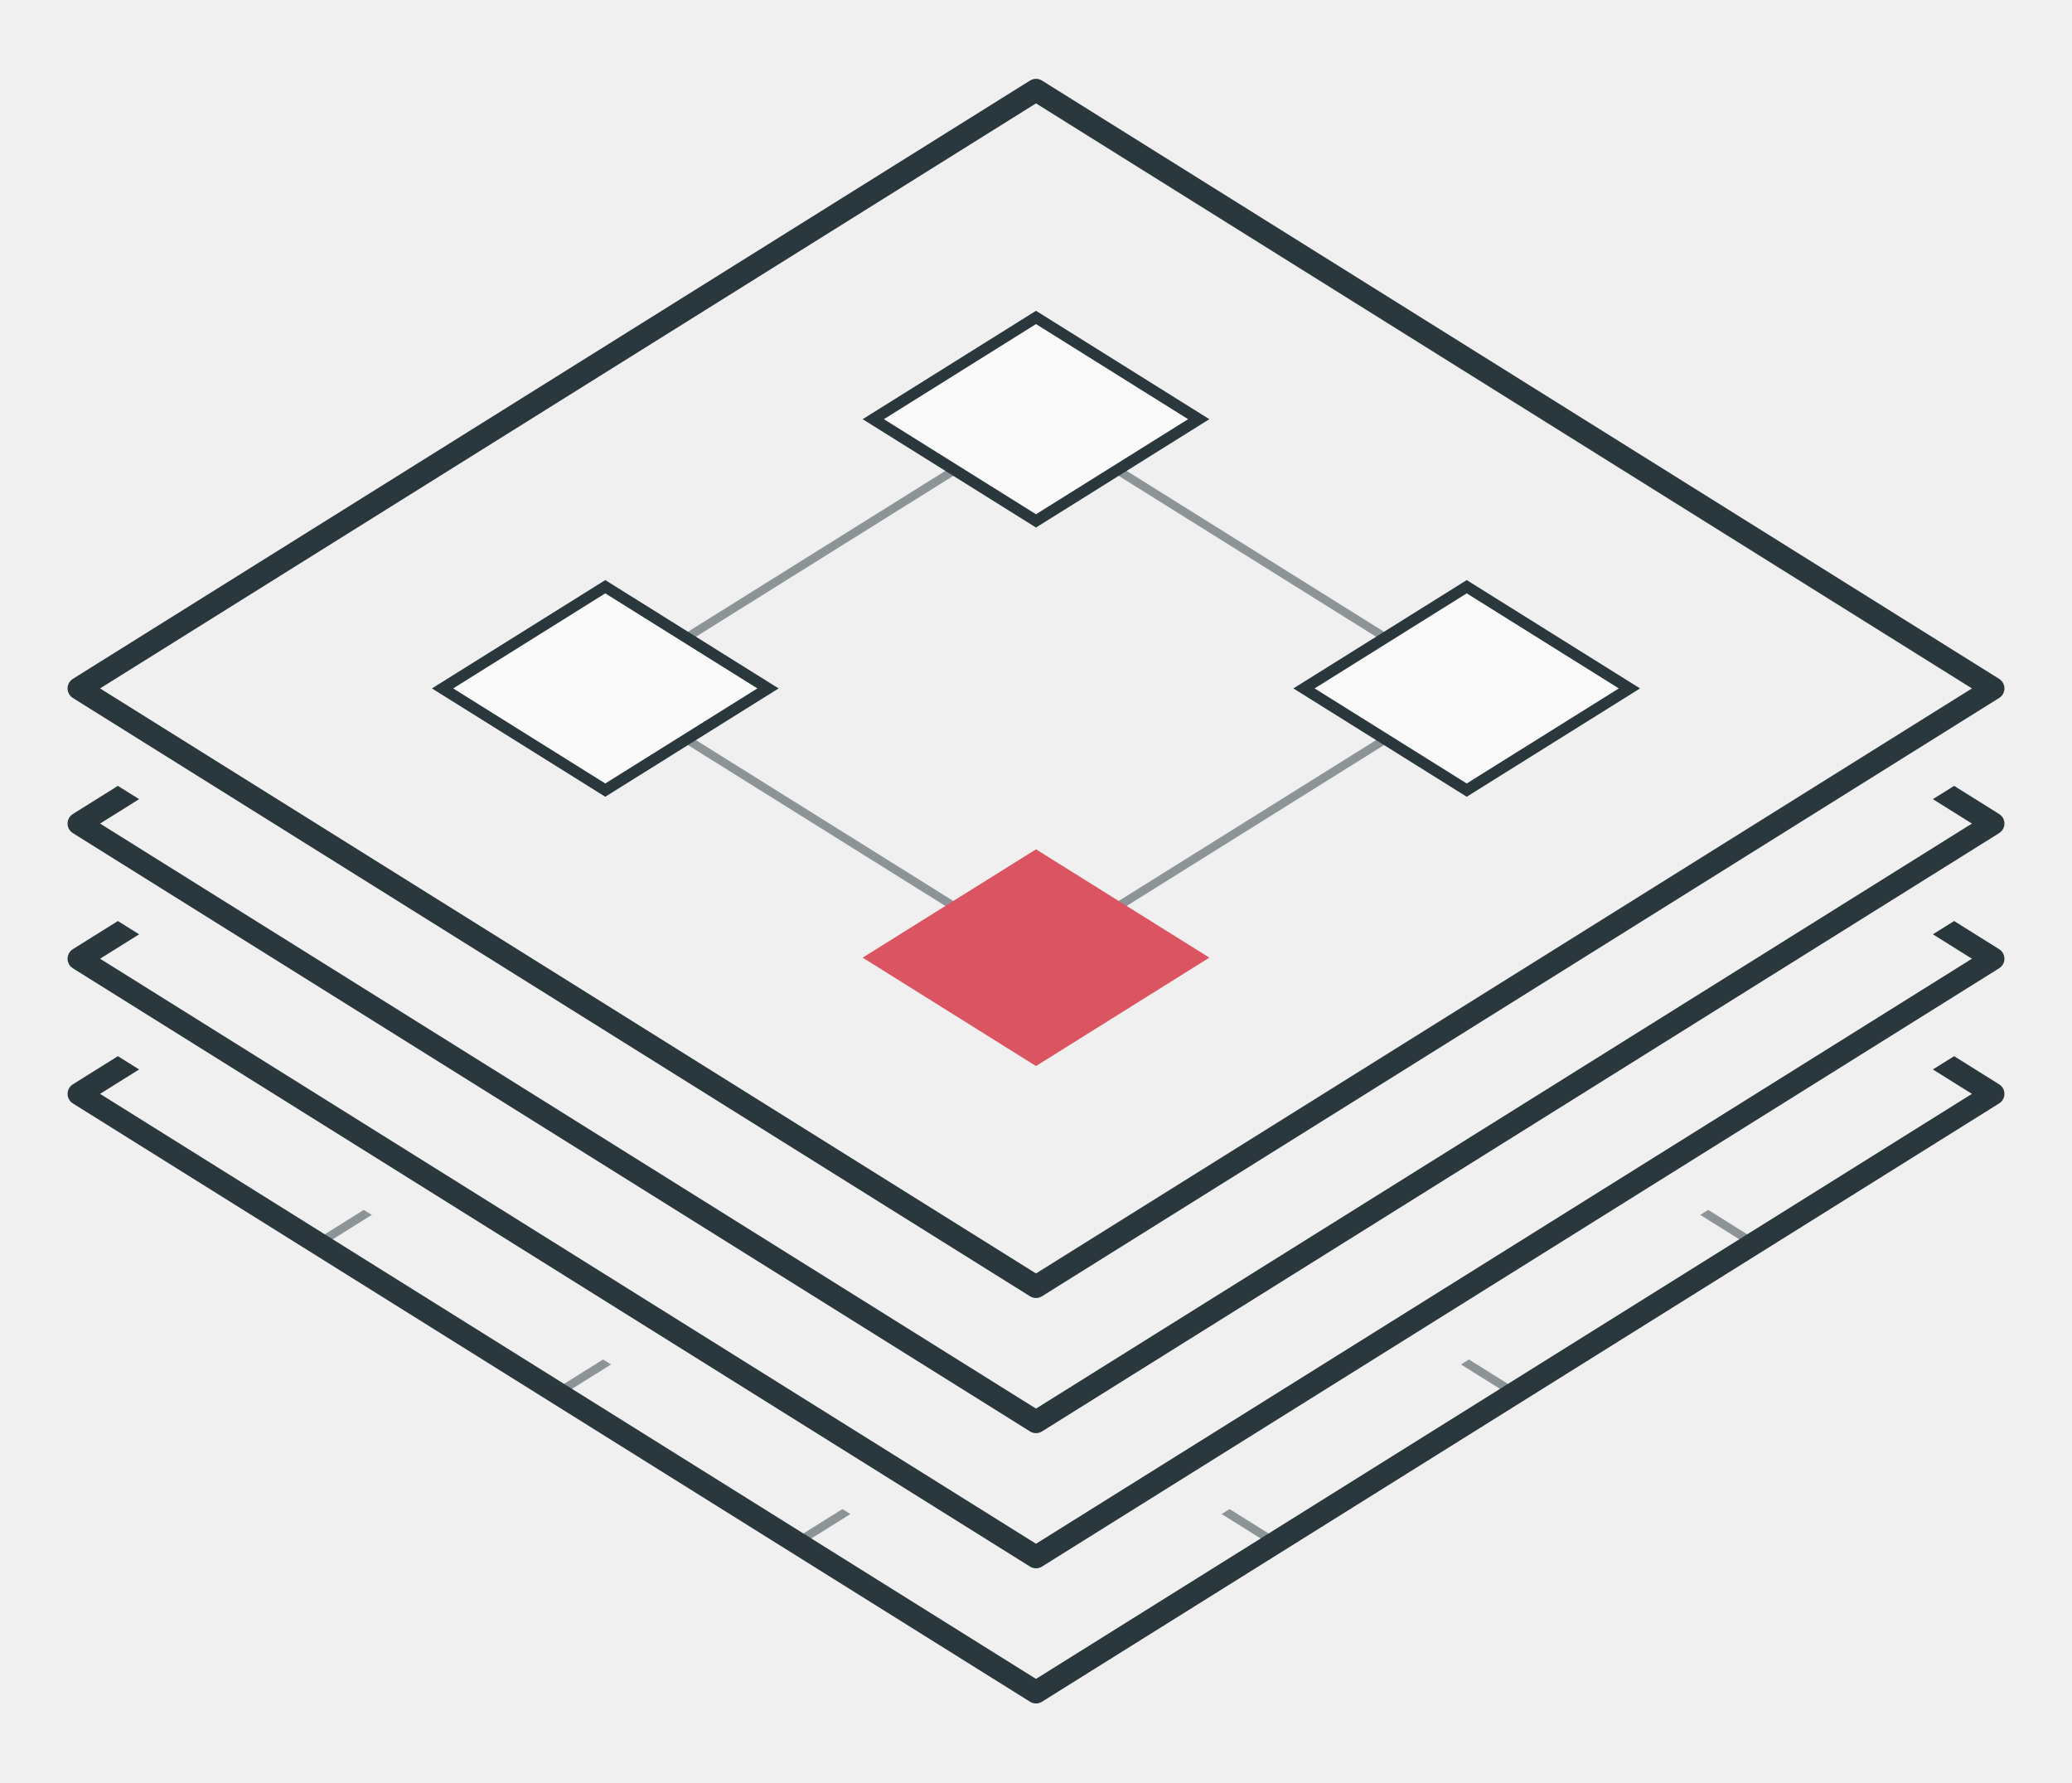
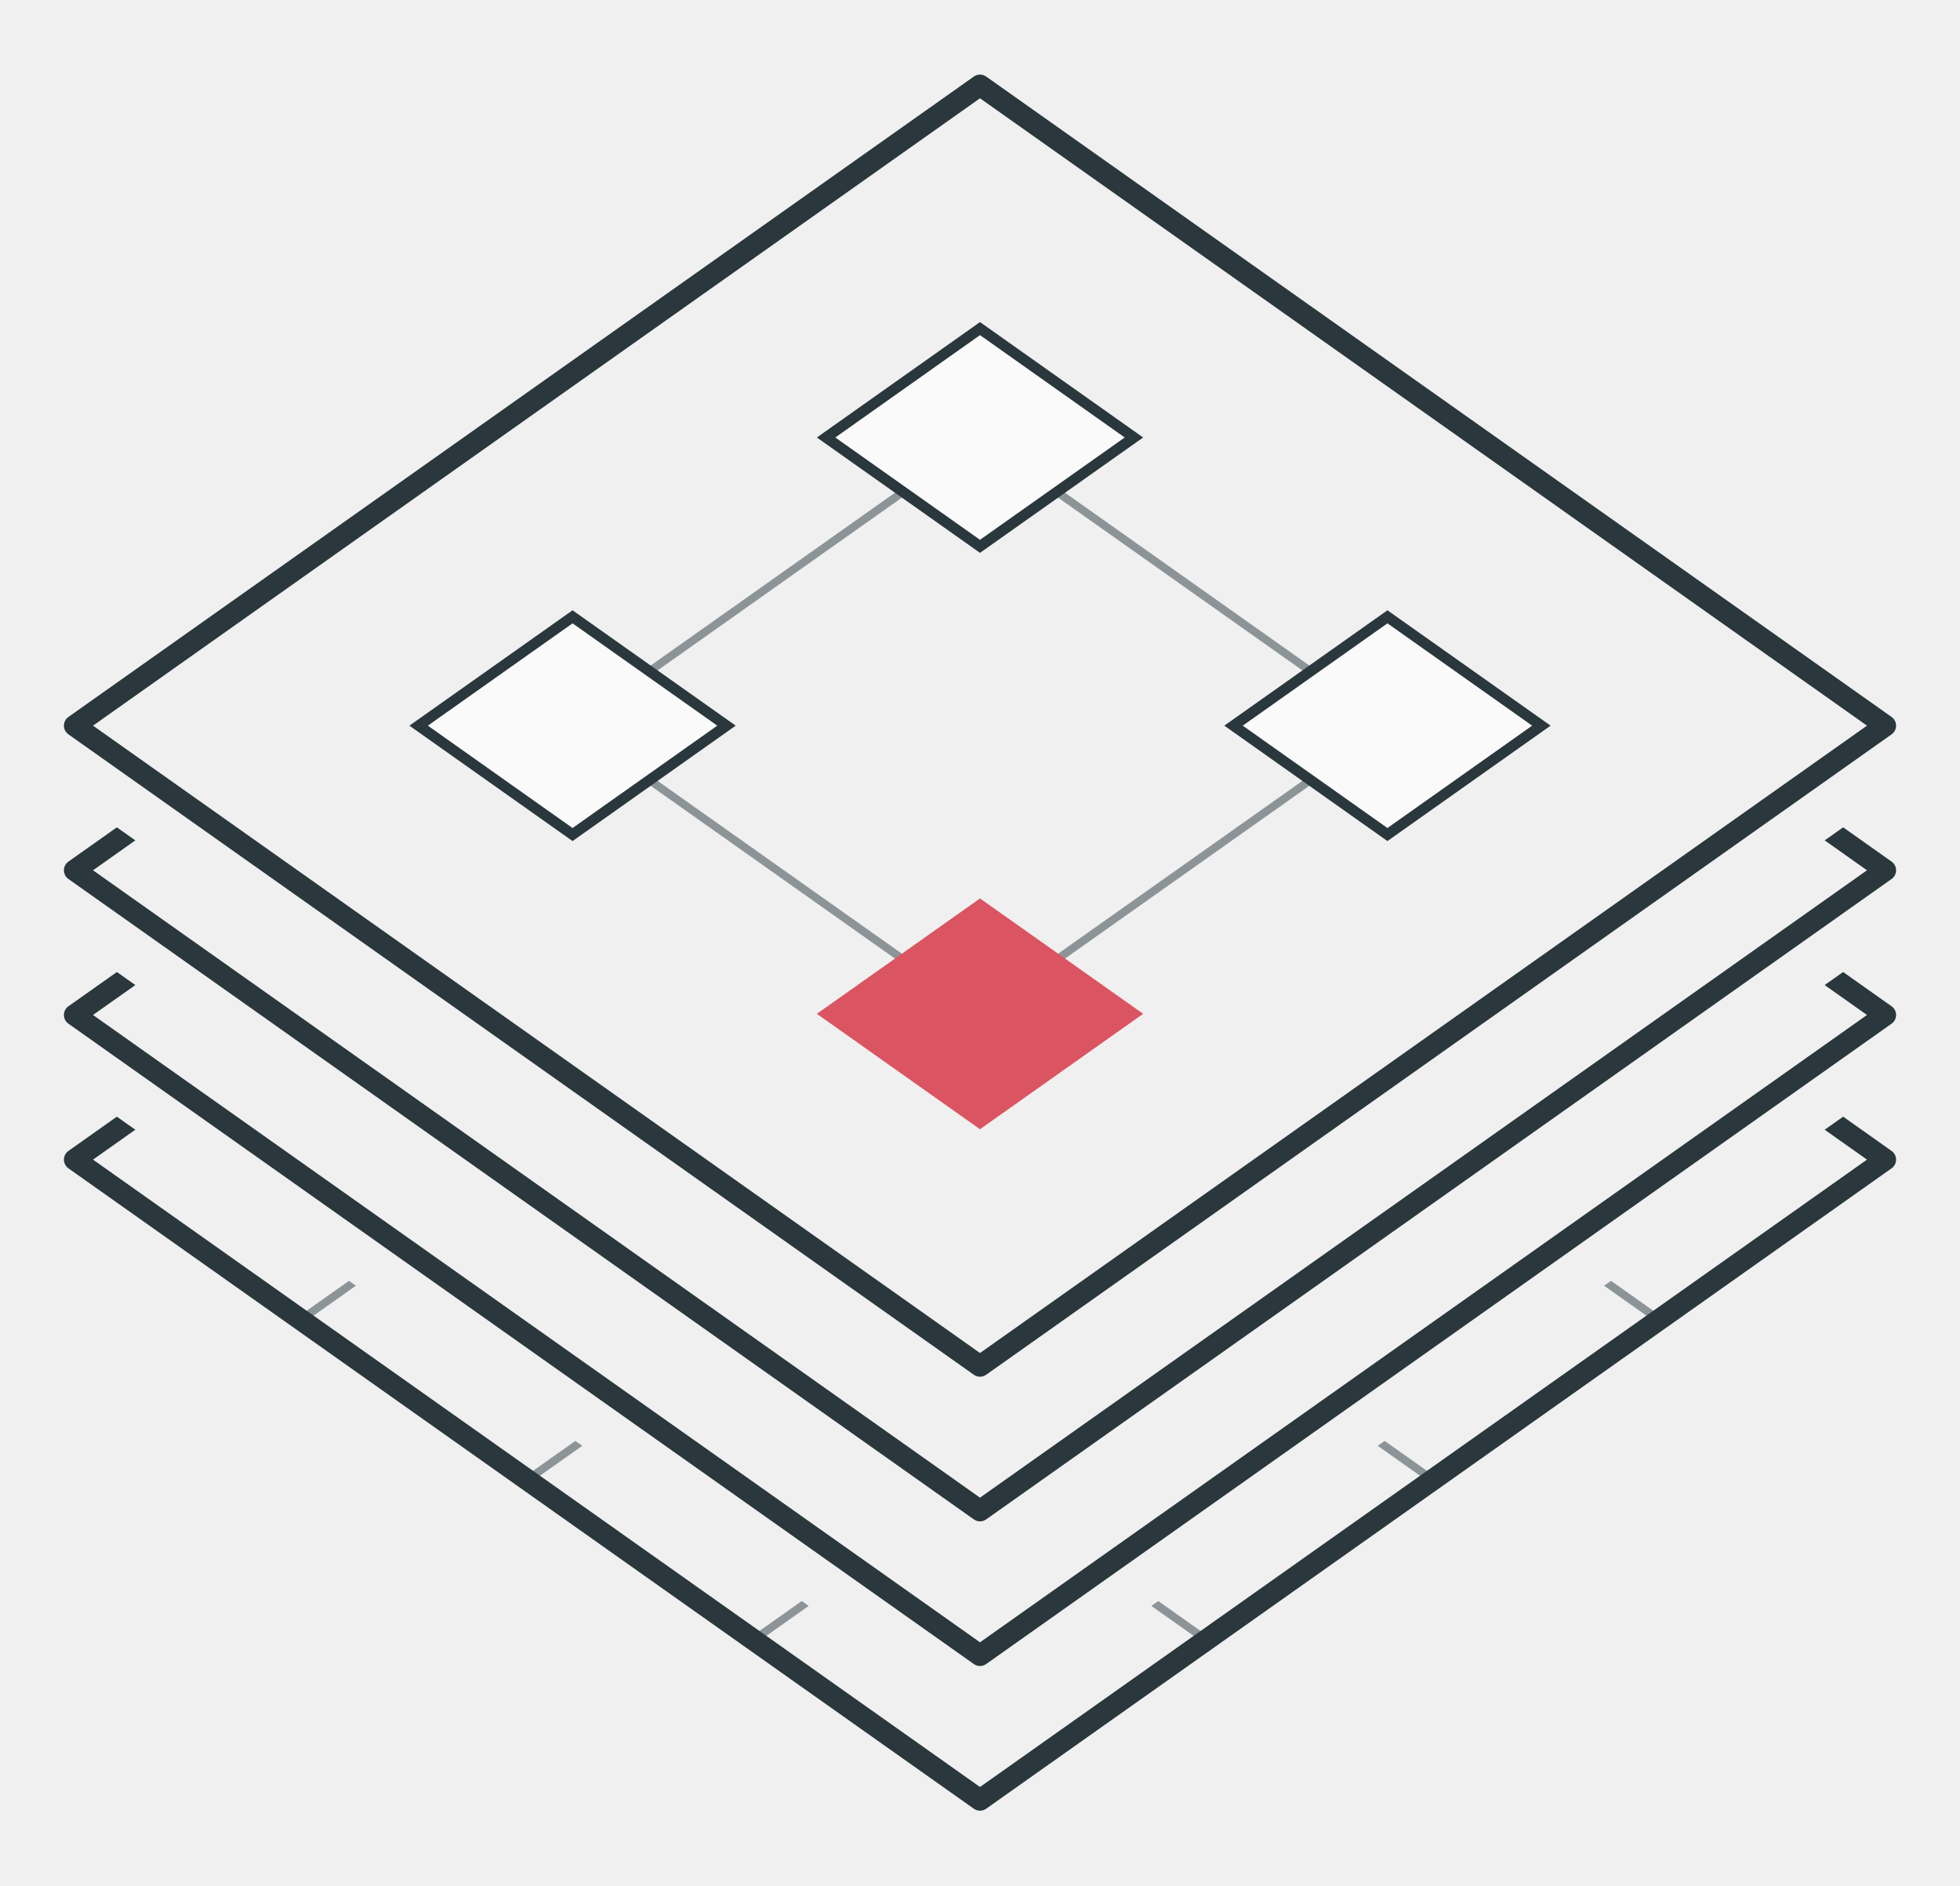
- <svg xmlns="http://www.w3.org/2000/svg" viewBox="16 146.75 368 316.5" width="368" height="316.5" role="img" aria-label="Tessaract Systems">
+ <svg xmlns="http://www.w3.org/2000/svg" viewBox="16 128.06 368 353.87" width="368" height="353.87" role="img" aria-label="Tessaract Systems">
  <defs>
    <mask id="m0" maskUnits="userSpaceOnUse" x="0" y="0" width="760" height="610">
      <rect x="0" y="0" width="760" height="610" fill="#fff" />
-       <polygon points="200,210.75 370,317 200,423.25 30,317" fill="#000" stroke="#000" stroke-width="22" stroke-linejoin="round" />
-       <polygon points="200,186.75 370,293 200,399.25 30,293" fill="#000" stroke="#000" stroke-width="22" stroke-linejoin="round" />
-       <polygon points="200,162.75 370,269 200,375.25 30,269" fill="#000" stroke="#000" stroke-width="22" stroke-linejoin="round" />
+       <polygon points="200,198.37 370,318.58 200,438.78 30,318.58" fill="#000" stroke="#000" stroke-width="22" stroke-linejoin="round" />
+       <polygon points="200,171.22 370,291.42 200,411.63 30,291.42" fill="#000" stroke="#000" stroke-width="22" stroke-linejoin="round" />
+       <polygon points="200,144.06 370,264.27 200,384.48 30,264.27" fill="#000" stroke="#000" stroke-width="22" stroke-linejoin="round" />
    </mask>
    <mask id="m1" maskUnits="userSpaceOnUse" x="0" y="0" width="760" height="610">
      <rect x="0" y="0" width="760" height="610" fill="#fff" />
-       <polygon points="200,186.75 370,293 200,399.25 30,293" fill="#000" stroke="#000" stroke-width="22" stroke-linejoin="round" />
-       <polygon points="200,162.75 370,269 200,375.25 30,269" fill="#000" stroke="#000" stroke-width="22" stroke-linejoin="round" />
+       <polygon points="200,171.22 370,291.42 200,411.63 30,291.42" fill="#000" stroke="#000" stroke-width="22" stroke-linejoin="round" />
+       <polygon points="200,144.06 370,264.27 200,384.48 30,264.27" fill="#000" stroke="#000" stroke-width="22" stroke-linejoin="round" />
    </mask>
    <mask id="m2" maskUnits="userSpaceOnUse" x="0" y="0" width="760" height="610">
      <rect x="0" y="0" width="760" height="610" fill="#fff" />
-       <polygon points="200,162.75 370,269 200,375.25 30,269" fill="#000" stroke="#000" stroke-width="22" stroke-linejoin="round" />
+       <polygon points="200,144.06 370,264.27 200,384.48 30,264.27" fill="#000" stroke="#000" stroke-width="22" stroke-linejoin="round" />
    </mask>
  </defs>
  <g mask="url(#m0)">
-     <polygon points="200,234.75 370,341 200,447.25 30,341" fill="none" stroke="#2A373D" stroke-width="4" stroke-linejoin="round" />
-     <path d="M72.5,367.56 L242.5,261.31 M115,394.12 L285,287.88 M157.5,420.69 L327.5,314.44 M157.5,261.31 L327.5,367.56 M115,287.88 L285,394.12 M72.5,314.44 L242.5,420.69" fill="none" stroke="#2A373D" stroke-width="1.5" stroke-linecap="round" opacity=".5" />
+     <polygon points="200,225.52 370,345.73 200,465.94 30,345.73" fill="none" stroke="#2A373D" stroke-width="4" stroke-linejoin="round" />
+     <path d="M72.5,375.78 L242.5,255.57 M115,405.83 L285,285.63 M157.5,435.89 L327.5,315.68 M157.5,255.57 L327.5,375.78 M115,285.63 L285,405.83 M72.5,315.68 L242.5,435.89" fill="none" stroke="#2A373D" stroke-width="1.5" stroke-linecap="round" opacity=".5" />
  </g>
  <g mask="url(#m1)">
-     <polygon points="200,210.75 370,317 200,423.25 30,317" fill="none" stroke="#2A373D" stroke-width="4" stroke-linejoin="round" />
-     <path d="M195.8,319.62 L191.5,263.88" fill="none" stroke="#2A373D" stroke-width="2" opacity=".75" />
-     <path d="M195.8,319.62 L289.2,314.38" fill="none" stroke="#2A373D" stroke-width="2" opacity=".75" />
-     <path d="M195.8,319.62 L106.5,322.25" fill="none" stroke="#2A373D" stroke-width="2" opacity=".75" />
-     <path d="M195.8,319.62 L204.2,372.75" fill="none" stroke="#2A373D" stroke-width="2" opacity=".75" />
-     <path d="M191.5,263.88 L289.2,314.38 M204.2,372.75 L106.5,322.25" fill="none" stroke="#2A373D" stroke-width="2" opacity=".75" />
-     <ellipse cx="191.5" cy="263.88" rx="10.8" ry="6.75" fill="#FAFAFA" stroke="#2A373D" stroke-width="2" />
-     <ellipse cx="289.2" cy="314.38" rx="10.8" ry="6.75" fill="#FAFAFA" stroke="#2A373D" stroke-width="2" />
-     <ellipse cx="106.5" cy="322.25" rx="10.8" ry="6.75" fill="#FAFAFA" stroke="#2A373D" stroke-width="2" />
-     <ellipse cx="204.2" cy="372.75" rx="10.8" ry="6.75" fill="#FAFAFA" stroke="#2A373D" stroke-width="2" />
-     <ellipse cx="195.8" cy="319.62" rx="15.6" ry="9.75" fill="#2A373D" stroke="#2A373D" stroke-width="2" />
+     <polygon points="200,198.37 370,318.58 200,438.78 30,318.58" fill="none" stroke="#2A373D" stroke-width="4" stroke-linejoin="round" />
+     <path d="M195.8,321.55 L191.5,258.47" fill="none" stroke="#2A373D" stroke-width="2" opacity=".75" />
+     <path d="M195.8,321.55 L289.2,315.61" fill="none" stroke="#2A373D" stroke-width="2" opacity=".75" />
+     <path d="M195.8,321.55 L106.5,324.52" fill="none" stroke="#2A373D" stroke-width="2" opacity=".75" />
+     <path d="M195.8,321.55 L204.2,381.65" fill="none" stroke="#2A373D" stroke-width="2" opacity=".75" />
+     <path d="M191.5,258.47 L289.2,315.61 M204.2,381.65 L106.5,324.52" fill="none" stroke="#2A373D" stroke-width="2" opacity=".75" />
+     <ellipse cx="191.5" cy="258.47" rx="10.8" ry="7.64" fill="#FAFAFA" stroke="#2A373D" stroke-width="2" />
+     <ellipse cx="289.2" cy="315.61" rx="10.8" ry="7.64" fill="#FAFAFA" stroke="#2A373D" stroke-width="2" />
+     <ellipse cx="106.5" cy="324.52" rx="10.8" ry="7.64" fill="#FAFAFA" stroke="#2A373D" stroke-width="2" />
+     <ellipse cx="204.2" cy="381.65" rx="10.8" ry="7.64" fill="#FAFAFA" stroke="#2A373D" stroke-width="2" />
+     <ellipse cx="195.8" cy="321.55" rx="15.6" ry="11.03" fill="#2A373D" stroke="#2A373D" stroke-width="2" />
  </g>
  <g mask="url(#m2)">
-     <polygon points="200,186.75 370,293 200,399.25 30,293" fill="none" stroke="#2A373D" stroke-width="4" stroke-linejoin="round" />
-     <polygon points="200,220.75 315.6,293 200,365.25 84.4,293" fill="none" stroke="#2A373D" stroke-width="2" stroke-dasharray="7 8" opacity=".75" />
-     <polygon points="200,259 254.4,293 200,327 145.6,293" fill="none" stroke="#2A373D" stroke-width="2" opacity=".75" />
-     <ellipse cx="200" cy="293" rx="9.6" ry="6" fill="#DB5461" />
+     <polygon points="200,171.22 370,291.42 200,411.63 30,291.42" fill="none" stroke="#2A373D" stroke-width="4" stroke-linejoin="round" />
+     <polygon points="200,209.68 315.6,291.42 200,373.17 84.4,291.42" fill="none" stroke="#2A373D" stroke-width="2" stroke-dasharray="7 8" opacity=".75" />
+     <polygon points="200,252.96 254.4,291.42 200,329.89 145.6,291.42" fill="none" stroke="#2A373D" stroke-width="2" opacity=".75" />
+     <ellipse cx="200" cy="291.42" rx="9.6" ry="6.79" fill="#DB5461" />
  </g>
  <g>
-     <polygon points="200,162.75 370,269 200,375.25 30,269" fill="none" stroke="#2A373D" stroke-width="4" stroke-linejoin="round" />
-     <polygon points="200,221.19 276.5,269 200,316.81 123.5,269" fill="none" stroke="#2A373D" stroke-width="1.5" opacity=".5" />
-     <polygon points="200,203.12 228.9,221.19 200,239.25 171.1,221.19" fill="#FAFAFA" stroke="#2A373D" stroke-width="2" />
-     <polygon points="276.5,250.94 305.4,269 276.5,287.06 247.6,269" fill="#FAFAFA" stroke="#2A373D" stroke-width="2" />
-     <polygon points="123.5,250.94 152.4,269 123.5,287.06 94.6,269" fill="#FAFAFA" stroke="#2A373D" stroke-width="2" />
-     <polygon points="200,298.75 228.9,316.81 200,334.88 171.1,316.81" fill="#DB5461" stroke="#DB5461" stroke-width="2" />
+     <polygon points="200,144.06 370,264.27 200,384.48 30,264.27" fill="none" stroke="#2A373D" stroke-width="4" stroke-linejoin="round" />
+     <polygon points="200,210.18 276.5,264.27 200,318.36 123.5,264.27" fill="none" stroke="#2A373D" stroke-width="1.5" opacity=".5" />
+     <polygon points="200,189.74 228.9,210.18 200,230.61 171.1,210.18" fill="#FAFAFA" stroke="#2A373D" stroke-width="2" />
+     <polygon points="276.5,243.84 305.4,264.27 276.5,284.71 247.6,264.27" fill="#FAFAFA" stroke="#2A373D" stroke-width="2" />
+     <polygon points="123.5,243.84 152.4,264.27 123.5,284.71 94.6,264.27" fill="#FAFAFA" stroke="#2A373D" stroke-width="2" />
+     <polygon points="200,297.93 228.9,318.36 200,338.8 171.1,318.36" fill="#DB5461" stroke="#DB5461" stroke-width="2" />
  </g>
</svg>
